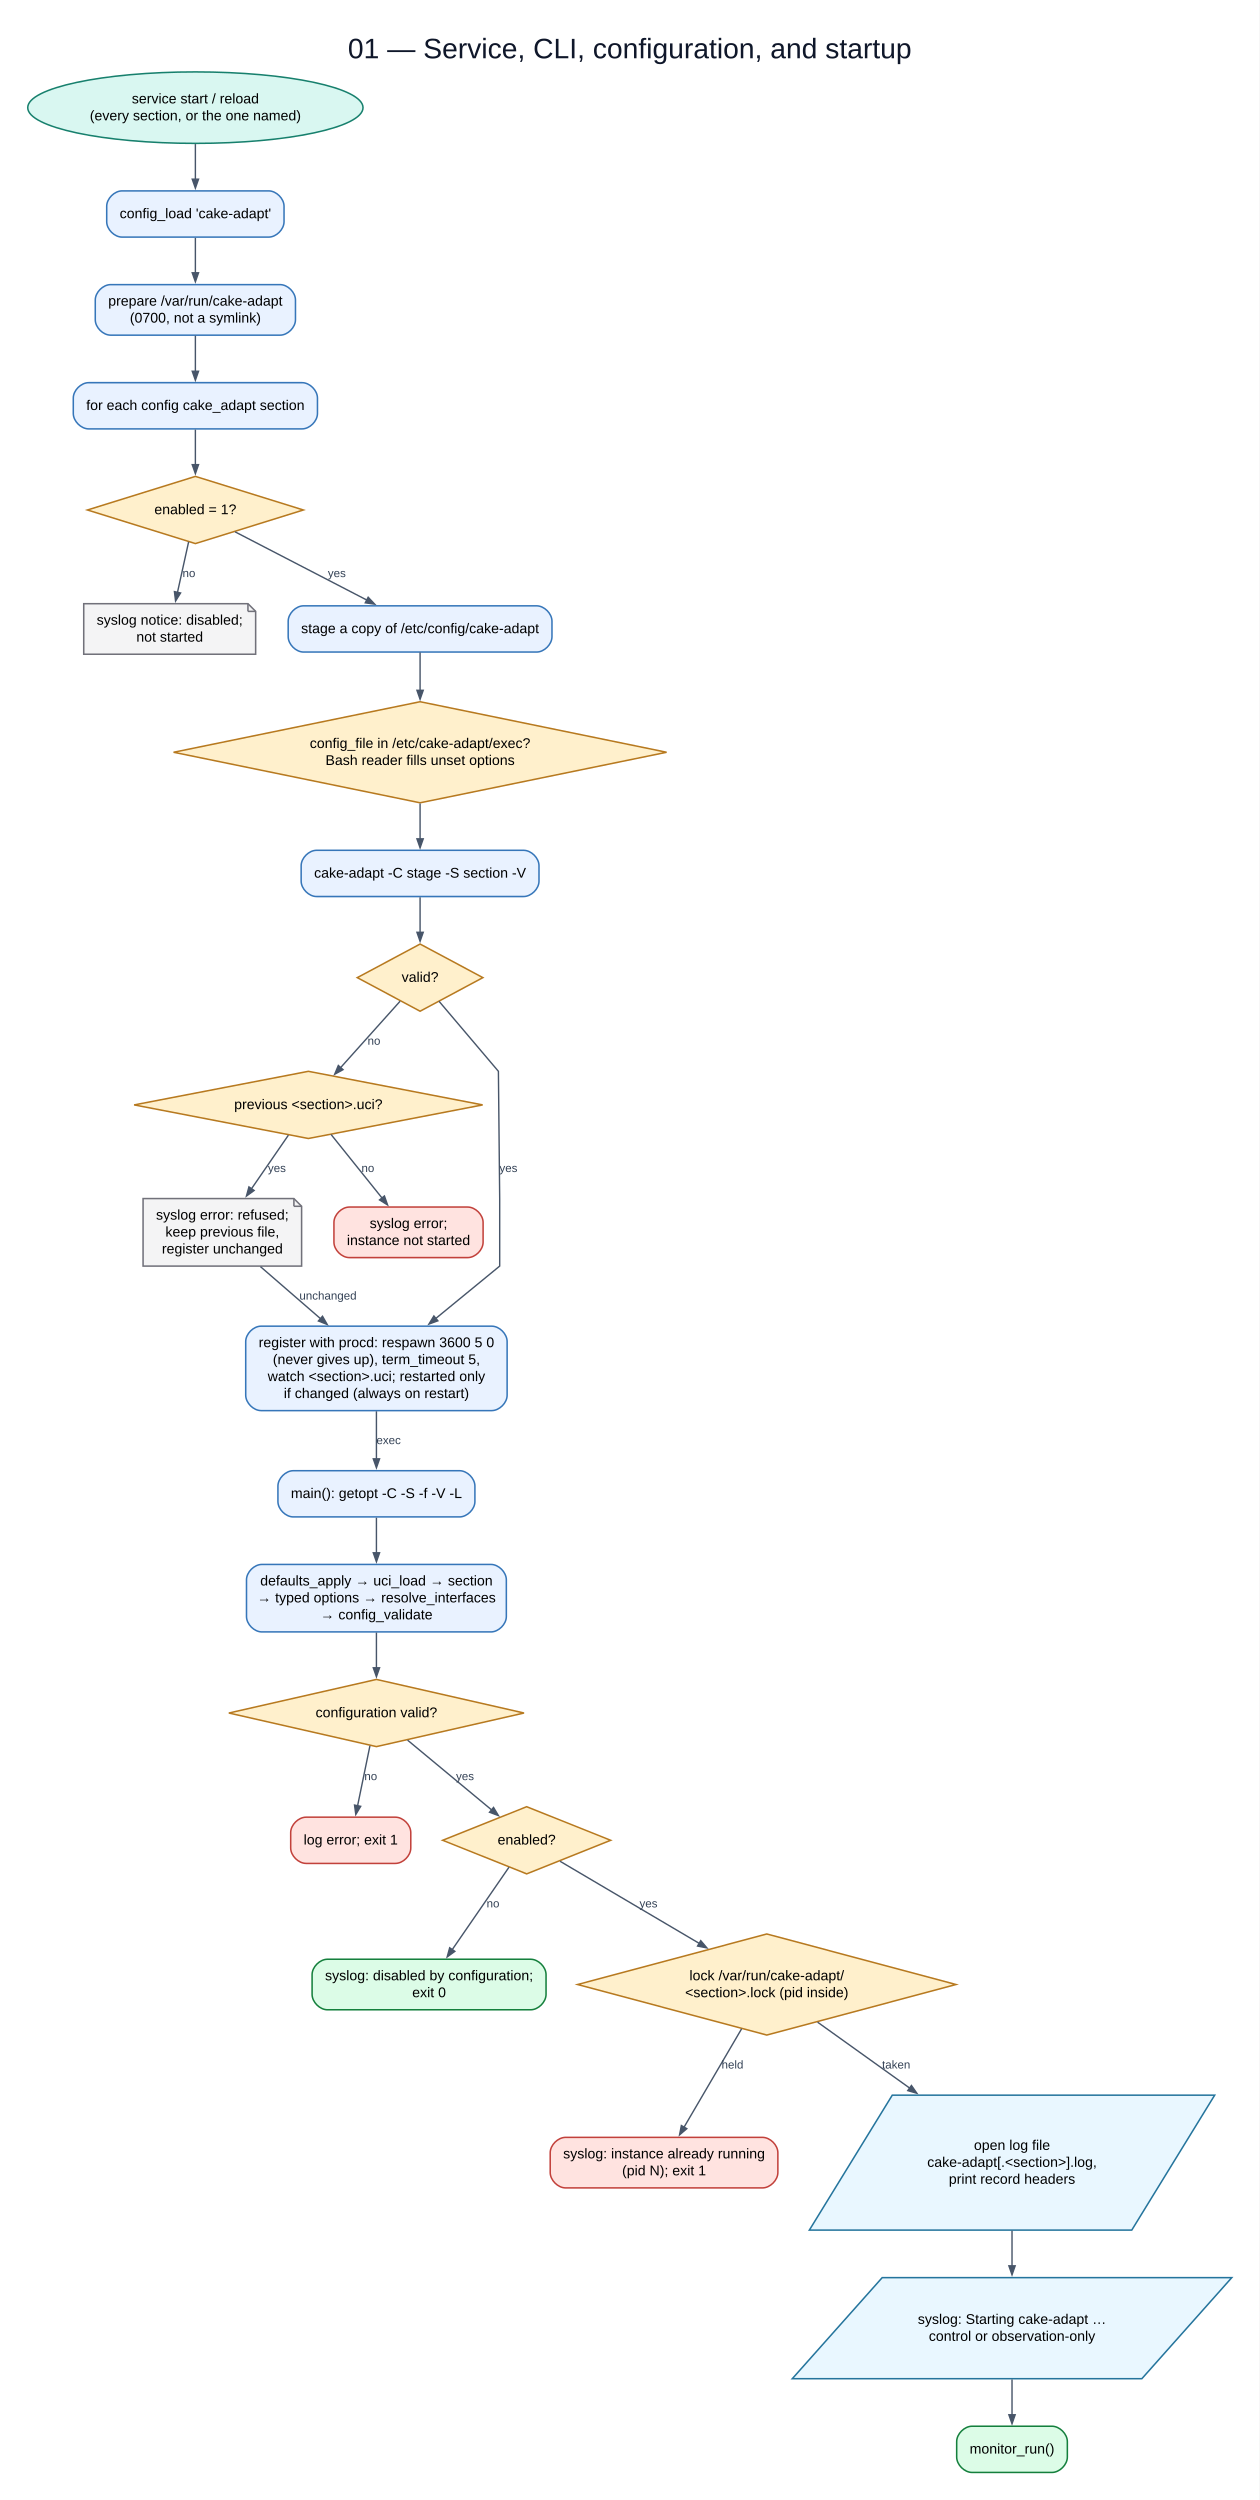
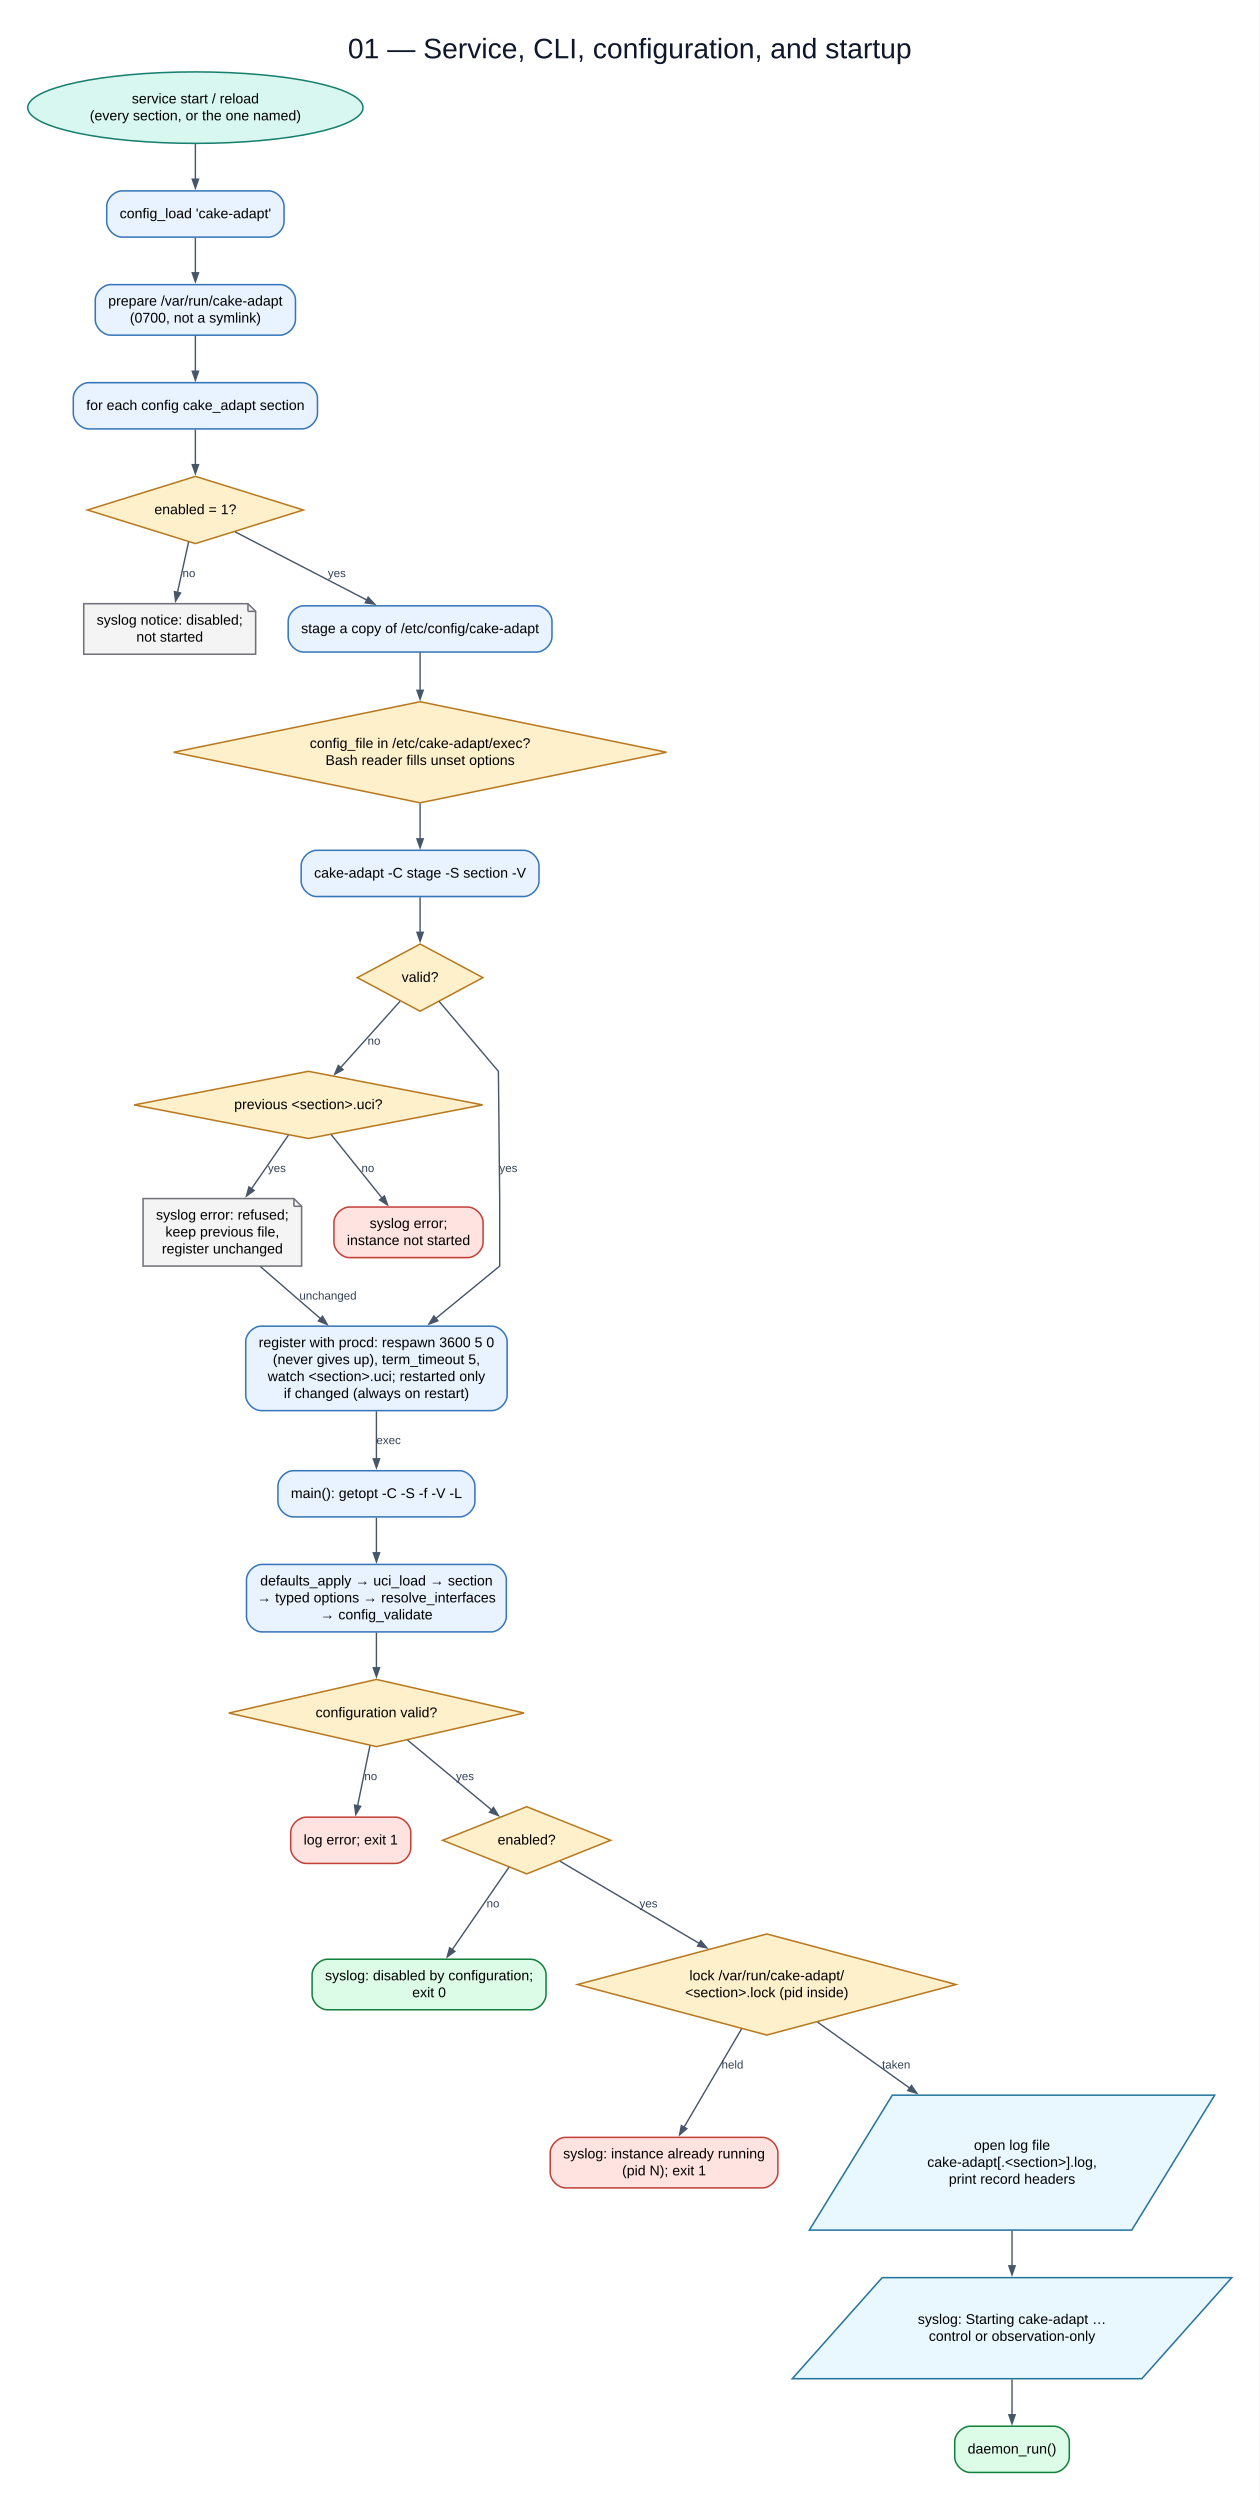
<svg xmlns="http://www.w3.org/2000/svg" width="981pt" height="1947pt" viewBox="0.00 0.00 981.00 1947.00">
  <g id="graph0" class="graph" transform="scale(1 1) rotate(0) translate(21.6 1925.54)">
    <polygon fill="white" stroke="none" points="-21.6,21.6 -21.6,-1925.54 959.29,-1925.54 959.29,21.6 -21.6,21.6" />
    <text xml:space="preserve" text-anchor="middle" x="468.84" y="-1880.14" font-family="Arial" font-size="22.00" fill="#0f172a">01 — Service, CLI, configuration, and startup</text>
    <g id="node1" class="node">
      <ellipse fill="#d9f7f1" stroke="#17806d" stroke-width="1.2" cx="130.56" cy="-1841.71" rx="130.56" ry="27.83" />
      <text xml:space="preserve" text-anchor="middle" x="130.56" y="-1845.01" font-family="Arial" font-size="11.00">service start / reload</text>
      <text xml:space="preserve" text-anchor="middle" x="130.56" y="-1831.81" font-family="Arial" font-size="11.00">(every section, or the one named)</text>
    </g>
    <g id="node2" class="node">
      <path fill="#e9f2ff" stroke="#3676b9" stroke-width="1.2" d="M187.61,-1776.88C187.61,-1776.88 73.5,-1776.88 73.5,-1776.88 67.5,-1776.88 61.5,-1770.88 61.5,-1764.88 61.5,-1764.88 61.5,-1752.88 61.5,-1752.88 61.5,-1746.88 67.5,-1740.88 73.5,-1740.88 73.5,-1740.88 187.61,-1740.88 187.61,-1740.88 193.61,-1740.88 199.61,-1746.88 199.61,-1752.88 199.61,-1752.88 199.61,-1764.88 199.61,-1764.88 199.61,-1770.88 193.61,-1776.88 187.61,-1776.88" />
      <text xml:space="preserve" text-anchor="middle" x="130.56" y="-1755.58" font-family="Arial" font-size="11.00">config_load 'cake-adapt'</text>
    </g>
    <g id="edge1" class="edge">
      <path fill="none" stroke="#475569" stroke-width="1.1" d="M130.56,-1813.35C130.56,-1804.51 130.56,-1794.74 130.56,-1785.99" />
      <polygon fill="#475569" stroke="#475569" stroke-width="1.1" points="133.01,-1786 130.56,-1779 128.11,-1786 133.01,-1786" />
    </g>
    <g id="node3" class="node">
      <path fill="#e9f2ff" stroke="#3676b9" stroke-width="1.2" d="M196.51,-1703.88C196.51,-1703.88 64.6,-1703.88 64.6,-1703.88 58.6,-1703.88 52.6,-1697.88 52.6,-1691.88 52.6,-1691.88 52.6,-1676.52 52.6,-1676.52 52.6,-1670.52 58.6,-1664.52 64.6,-1664.52 64.6,-1664.52 196.51,-1664.52 196.51,-1664.52 202.51,-1664.52 208.51,-1670.52 208.51,-1676.52 208.51,-1676.52 208.51,-1691.88 208.51,-1691.88 208.51,-1697.88 202.51,-1703.88 196.51,-1703.88" />
      <text xml:space="preserve" text-anchor="middle" x="130.56" y="-1687.5" font-family="Arial" font-size="11.00">prepare /var/run/cake-adapt</text>
      <text xml:space="preserve" text-anchor="middle" x="130.56" y="-1674.3" font-family="Arial" font-size="11.00">(0700, not a symlink)</text>
    </g>
    <g id="edge2" class="edge">
      <path fill="none" stroke="#475569" stroke-width="1.1" d="M130.56,-1740.29C130.56,-1732.07 130.56,-1722.1 130.56,-1712.91" />
      <polygon fill="#475569" stroke="#475569" stroke-width="1.1" points="133.01,-1713.08 130.56,-1706.08 128.11,-1713.08 133.01,-1713.08" />
    </g>
    <g id="node4" class="node">
      <path fill="#e9f2ff" stroke="#3676b9" stroke-width="1.2" d="M213.64,-1627.52C213.64,-1627.52 47.48,-1627.52 47.48,-1627.52 41.48,-1627.52 35.48,-1621.52 35.48,-1615.52 35.48,-1615.52 35.48,-1603.52 35.48,-1603.52 35.48,-1597.52 41.48,-1591.52 47.48,-1591.52 47.48,-1591.52 213.64,-1591.52 213.64,-1591.52 219.64,-1591.52 225.64,-1597.52 225.64,-1603.52 225.64,-1603.52 225.64,-1615.52 225.64,-1615.52 225.64,-1621.52 219.64,-1627.52 213.64,-1627.52" />
      <text xml:space="preserve" text-anchor="middle" x="130.56" y="-1606.22" font-family="Arial" font-size="11.00">for each config cake_adapt section</text>
    </g>
    <g id="edge3" class="edge">
      <path fill="none" stroke="#475569" stroke-width="1.1" d="M130.56,-1664.1C130.56,-1655.56 130.56,-1645.37 130.56,-1636.17" />
      <polygon fill="#475569" stroke="#475569" stroke-width="1.1" points="133.01,-1636.41 130.56,-1629.41 128.11,-1636.41 133.01,-1636.41" />
    </g>
    <g id="node5" class="node">
      <polygon fill="#fff0cc" stroke="#b7791f" stroke-width="1.2" points="130.56,-1554.52 46.47,-1528.36 130.56,-1502.2 214.64,-1528.36 130.56,-1554.52" />
      <text xml:space="preserve" text-anchor="middle" x="130.56" y="-1525.06" font-family="Arial" font-size="11.00">enabled = 1?</text>
    </g>
    <g id="edge4" class="edge">
      <path fill="none" stroke="#475569" stroke-width="1.1" d="M130.56,-1590.95C130.56,-1582.86 130.56,-1572.97 130.56,-1563.5" />
      <polygon fill="#475569" stroke="#475569" stroke-width="1.1" points="133.01,-1563.66 130.56,-1556.66 128.11,-1563.66 133.01,-1563.66" />
    </g>
    <g id="node6" class="node">
      <polygon fill="#f4f4f5" stroke="#71717a" stroke-width="1.2" points="171.5,-1455.4 43.61,-1455.4 43.61,-1416.04 177.5,-1416.04 177.5,-1449.4 171.5,-1455.4" />
      <polyline fill="none" stroke="#71717a" stroke-width="1.2" points="171.5,-1455.4 171.5,-1449.4" />
      <polyline fill="none" stroke="#71717a" stroke-width="1.2" points="177.5,-1449.4 171.5,-1449.4" />
      <text xml:space="preserve" text-anchor="middle" x="110.56" y="-1439.02" font-family="Arial" font-size="11.00">syslog notice: disabled;</text>
      <text xml:space="preserve" text-anchor="middle" x="110.56" y="-1425.82" font-family="Arial" font-size="11.00">not started</text>
    </g>
    <g id="edge5" class="edge">
      <path fill="none" stroke="#475569" stroke-width="1.1" d="M125.3,-1503.55C122.63,-1491.44 119.37,-1476.68 116.6,-1464.1" />
      <polygon fill="#475569" stroke="#475569" stroke-width="1.1" points="119.03,-1463.74 115.13,-1457.44 114.24,-1464.8 119.03,-1463.74" />
      <text xml:space="preserve" text-anchor="middle" x="125.56" y="-1476.1" font-family="Arial" font-size="9.00" fill="#334155">no</text>
    </g>
    <g id="node7" class="node">
      <path fill="#e9f2ff" stroke="#3676b9" stroke-width="1.2" d="M396.28,-1453.72C396.28,-1453.72 214.84,-1453.72 214.84,-1453.72 208.84,-1453.72 202.84,-1447.72 202.84,-1441.72 202.84,-1441.72 202.84,-1429.72 202.84,-1429.72 202.84,-1423.72 208.84,-1417.72 214.84,-1417.72 214.84,-1417.72 396.28,-1417.72 396.28,-1417.72 402.28,-1417.72 408.28,-1423.72 408.28,-1429.72 408.28,-1429.72 408.28,-1441.72 408.28,-1441.72 408.28,-1447.72 402.28,-1453.72 396.28,-1453.72" />
      <text xml:space="preserve" text-anchor="middle" x="305.56" y="-1432.42" font-family="Arial" font-size="11.00">stage a copy of /etc/config/cake-adapt</text>
    </g>
    <g id="edge6" class="edge">
      <path fill="none" stroke="#475569" stroke-width="1.1" d="M161.44,-1511.36C190.05,-1496.54 232.83,-1474.39 264.34,-1458.07" />
      <polygon fill="#475569" stroke="#475569" stroke-width="1.1" points="265.13,-1460.42 270.22,-1455.02 262.87,-1456.07 265.13,-1460.42" />
      <text xml:space="preserve" text-anchor="middle" x="240.73" y="-1476.1" font-family="Arial" font-size="9.00" fill="#334155">yes</text>
    </g>
    <g id="node8" class="node">
      <polygon fill="#fff0cc" stroke="#b7791f" stroke-width="1.2" points="305.56,-1379.04 113.57,-1339.68 305.56,-1300.32 497.54,-1339.68 305.56,-1379.04" />
      <text xml:space="preserve" text-anchor="middle" x="305.56" y="-1342.98" font-family="Arial" font-size="11.00">config_file in /etc/cake-adapt/exec?</text>
      <text xml:space="preserve" text-anchor="middle" x="305.56" y="-1329.78" font-family="Arial" font-size="11.00">Bash reader fills unset options</text>
    </g>
    <g id="edge7" class="edge">
      <path fill="none" stroke="#475569" stroke-width="1.1" d="M305.56,-1417.47C305.56,-1409.02 305.56,-1398.39 305.56,-1387.75" />
      <polygon fill="#475569" stroke="#475569" stroke-width="1.1" points="308.01,-1387.93 305.56,-1380.93 303.11,-1387.93 308.01,-1387.93" />
    </g>
    <g id="node9" class="node">
      <path fill="#e9f2ff" stroke="#3676b9" stroke-width="1.2" d="M386.17,-1263.32C386.17,-1263.32 224.94,-1263.32 224.94,-1263.32 218.94,-1263.32 212.94,-1257.32 212.94,-1251.32 212.94,-1251.32 212.94,-1239.32 212.94,-1239.32 212.94,-1233.32 218.94,-1227.32 224.94,-1227.32 224.94,-1227.32 386.17,-1227.32 386.17,-1227.32 392.17,-1227.32 398.17,-1233.32 398.17,-1239.32 398.17,-1239.32 398.17,-1251.32 398.17,-1251.32 398.17,-1257.32 392.17,-1263.32 386.17,-1263.32" />
      <text xml:space="preserve" text-anchor="middle" x="305.56" y="-1242.02" font-family="Arial" font-size="11.00">cake-adapt -C stage -S section -V</text>
    </g>
    <g id="edge8" class="edge">
      <path fill="none" stroke="#475569" stroke-width="1.1" d="M305.56,-1299.78C305.56,-1290.41 305.56,-1280.64 305.56,-1272.04" />
      <polygon fill="#475569" stroke="#475569" stroke-width="1.1" points="308.01,-1272.25 305.56,-1265.25 303.11,-1272.25 308.01,-1272.25" />
    </g>
    <g id="node10" class="node">
      <polygon fill="#fff0cc" stroke="#b7791f" stroke-width="1.2" points="305.56,-1190.32 256.65,-1164.16 305.56,-1138 354.46,-1164.16 305.56,-1190.32" />
      <text xml:space="preserve" text-anchor="middle" x="305.56" y="-1160.86" font-family="Arial" font-size="11.00">valid?</text>
    </g>
    <g id="edge9" class="edge">
      <path fill="none" stroke="#475569" stroke-width="1.1" d="M305.56,-1226.75C305.56,-1218.66 305.56,-1208.77 305.56,-1199.3" />
      <polygon fill="#475569" stroke="#475569" stroke-width="1.1" points="308.01,-1199.46 305.56,-1192.46 303.11,-1199.46 308.01,-1199.46" />
    </g>
    <g id="node11" class="node">
      <polygon fill="#fff0cc" stroke="#b7791f" stroke-width="1.2" points="218.56,-1091.2 82.83,-1065.04 218.56,-1038.88 354.29,-1065.04 218.56,-1091.2" />
      <text xml:space="preserve" text-anchor="middle" x="218.56" y="-1061.74" font-family="Arial" font-size="11.00">previous &lt;section&gt;.uci?</text>
    </g>
    <g id="edge10" class="edge">
      <path fill="none" stroke="#475569" stroke-width="1.1" d="M290,-1145.8C277.14,-1131.44 258.64,-1110.78 243.68,-1094.09" />
      <polygon fill="#475569" stroke="#475569" stroke-width="1.1" points="245.54,-1092.49 239.04,-1088.91 241.89,-1095.76 245.54,-1092.49" />
      <text xml:space="preserve" text-anchor="middle" x="269.67" y="-1111.9" font-family="Arial" font-size="9.00" fill="#334155">no</text>
    </g>
    <g id="node14" class="node">
      <path fill="#e9f2ff" stroke="#3676b9" stroke-width="1.2" d="M361.35,-892.72C361.35,-892.72 181.76,-892.72 181.76,-892.72 175.76,-892.72 169.76,-886.72 169.76,-880.72 169.76,-880.72 169.76,-838.96 169.76,-838.96 169.76,-832.96 175.76,-826.96 181.76,-826.96 181.76,-826.96 361.35,-826.96 361.35,-826.96 367.35,-826.96 373.35,-832.96 373.35,-838.96 373.35,-838.96 373.35,-880.72 373.35,-880.72 373.35,-886.72 367.35,-892.72 361.35,-892.72" />
      <text xml:space="preserve" text-anchor="middle" x="271.56" y="-876.34" font-family="Arial" font-size="11.00">register with procd: respawn 3600 5 0</text>
      <text xml:space="preserve" text-anchor="middle" x="271.56" y="-863.14" font-family="Arial" font-size="11.00">(never gives up), term_timeout 5,</text>
      <text xml:space="preserve" text-anchor="middle" x="271.56" y="-849.94" font-family="Arial" font-size="11.00">watch &lt;section&gt;.uci; restarted only</text>
      <text xml:space="preserve" text-anchor="middle" x="271.56" y="-836.74" font-family="Arial" font-size="11.00">if changed (always on restart)</text>
    </g>
    <g id="edge14" class="edge">
      <path fill="none" stroke="#475569" stroke-width="1.1" d="M320.32,-1145.74C338.38,-1124.44 366.56,-1091.2 366.56,-1091.2 366.56,-1091.2 367.56,-992.08 367.56,-992.08 367.56,-992.08 367.56,-939.52 367.56,-939.52 367.56,-939.52 342.31,-918.83 317.72,-898.67" />
      <polygon fill="#475569" stroke="#475569" stroke-width="1.1" points="319.41,-896.89 312.44,-894.35 316.31,-900.68 319.41,-896.89" />
      <text xml:space="preserve" text-anchor="middle" x="374.37" y="-1012.78" font-family="Arial" font-size="9.00" fill="#334155">yes</text>
    </g>
    <g id="node12" class="node">
      <polygon fill="#f4f4f5" stroke="#71717a" stroke-width="1.2" points="207.29,-992.08 89.82,-992.08 89.82,-939.52 213.29,-939.52 213.29,-986.08 207.29,-992.08" />
      <polyline fill="none" stroke="#71717a" stroke-width="1.2" points="207.29,-992.08 207.29,-986.08" />
      <polyline fill="none" stroke="#71717a" stroke-width="1.2" points="213.29,-986.08 207.29,-986.08" />
      <text xml:space="preserve" text-anchor="middle" x="151.56" y="-975.7" font-family="Arial" font-size="11.00">syslog error: refused;</text>
      <text xml:space="preserve" text-anchor="middle" x="151.56" y="-962.5" font-family="Arial" font-size="11.00">keep previous file,</text>
      <text xml:space="preserve" text-anchor="middle" x="151.56" y="-949.3" font-family="Arial" font-size="11.00">register unchanged</text>
    </g>
    <g id="edge12" class="edge">
      <path fill="none" stroke="#475569" stroke-width="1.1" d="M203.02,-1041.49C194.46,-1029.06 183.68,-1013.42 174.2,-999.66" />
      <polygon fill="#475569" stroke="#475569" stroke-width="1.1" points="176.31,-998.41 170.32,-994.04 172.28,-1001.19 176.31,-998.41" />
      <text xml:space="preserve" text-anchor="middle" x="194.07" y="-1012.78" font-family="Arial" font-size="9.00" fill="#334155">yes</text>
    </g>
    <g id="node13" class="node">
      <path fill="#ffe3e0" stroke="#c2413b" stroke-width="1.2" d="M342.64,-985.48C342.64,-985.48 250.47,-985.48 250.47,-985.48 244.47,-985.48 238.47,-979.48 238.47,-973.48 238.47,-973.48 238.47,-958.12 238.47,-958.12 238.47,-952.12 244.47,-946.12 250.47,-946.12 250.47,-946.12 342.64,-946.12 342.64,-946.12 348.64,-946.12 354.64,-952.12 354.64,-958.12 354.64,-958.12 354.64,-973.48 354.64,-973.48 354.64,-979.48 348.64,-985.48 342.64,-985.48" />
      <text xml:space="preserve" text-anchor="middle" x="296.56" y="-969.1" font-family="Arial" font-size="11.00">syslog error;</text>
      <text xml:space="preserve" text-anchor="middle" x="296.56" y="-955.9" font-family="Arial" font-size="11.00">instance not started</text>
    </g>
    <g id="edge11" class="edge">
      <path fill="none" stroke="#475569" stroke-width="1.1" d="M236.26,-1041.97C248.13,-1027.17 263.81,-1007.62 276.21,-992.17" />
      <polygon fill="#475569" stroke="#475569" stroke-width="1.1" points="277.78,-994.12 280.25,-987.12 273.96,-991.05 277.78,-994.12" />
      <text xml:space="preserve" text-anchor="middle" x="264.9" y="-1012.78" font-family="Arial" font-size="9.00" fill="#334155">no</text>
    </g>
    <g id="edge13" class="edge">
      <path fill="none" stroke="#475569" stroke-width="1.1" d="M181.22,-939.1C195.31,-926.9 212.43,-912.07 227.96,-898.61" />
      <polygon fill="#475569" stroke="#475569" stroke-width="1.1" points="229.56,-900.47 233.24,-894.03 226.35,-896.76 229.56,-900.47" />
      <text xml:space="preserve" text-anchor="middle" x="233.83" y="-913.42" font-family="Arial" font-size="9.00" fill="#334155">unchanged</text>
    </g>
    <g id="node15" class="node">
      <path fill="#e9f2ff" stroke="#3676b9" stroke-width="1.2" d="M336.26,-780.16C336.26,-780.16 206.85,-780.16 206.85,-780.16 200.85,-780.16 194.85,-774.16 194.85,-768.16 194.85,-768.16 194.85,-756.16 194.85,-756.16 194.85,-750.16 200.85,-744.16 206.85,-744.16 206.85,-744.16 336.26,-744.16 336.26,-744.16 342.26,-744.16 348.26,-750.16 348.26,-756.16 348.26,-756.16 348.26,-768.16 348.26,-768.16 348.26,-774.16 342.26,-780.16 336.26,-780.16" />
      <text xml:space="preserve" text-anchor="middle" x="271.56" y="-758.86" font-family="Arial" font-size="11.00">main(): getopt -C -S -f -V -L</text>
    </g>
    <g id="edge15" class="edge">
      <path fill="none" stroke="#475569" stroke-width="1.1" d="M271.56,-826.45C271.56,-814.38 271.56,-800.85 271.56,-789.41" />
      <polygon fill="#475569" stroke="#475569" stroke-width="1.1" points="274.01,-789.41 271.56,-782.41 269.11,-789.41 274.01,-789.41" />
      <text xml:space="preserve" text-anchor="middle" x="281.06" y="-800.86" font-family="Arial" font-size="9.00" fill="#334155">exec</text>
    </g>
    <g id="node16" class="node">
      <path fill="#e9f2ff" stroke="#3676b9" stroke-width="1.2" d="M360.74,-707.16C360.74,-707.16 182.37,-707.16 182.37,-707.16 176.37,-707.16 170.37,-701.16 170.37,-695.16 170.37,-695.16 170.37,-666.6 170.37,-666.6 170.37,-660.6 176.37,-654.6 182.37,-654.6 182.37,-654.6 360.74,-654.6 360.74,-654.6 366.74,-654.6 372.74,-660.6 372.74,-666.6 372.74,-666.6 372.74,-695.16 372.74,-695.16 372.74,-701.16 366.74,-707.16 360.74,-707.16" />
      <text xml:space="preserve" text-anchor="middle" x="271.56" y="-690.78" font-family="Arial" font-size="11.00">defaults_apply → uci_load → section</text>
      <text xml:space="preserve" text-anchor="middle" x="271.56" y="-677.58" font-family="Arial" font-size="11.00">→ typed options → resolve_interfaces</text>
      <text xml:space="preserve" text-anchor="middle" x="271.56" y="-664.38" font-family="Arial" font-size="11.00">→ config_validate</text>
    </g>
    <g id="edge16" class="edge">
      <path fill="none" stroke="#475569" stroke-width="1.1" d="M271.56,-743.57C271.56,-735.46 271.56,-725.56 271.56,-716.08" />
      <polygon fill="#475569" stroke="#475569" stroke-width="1.1" points="274.01,-716.22 271.56,-709.22 269.11,-716.22 274.01,-716.22" />
    </g>
    <g id="node17" class="node">
      <polygon fill="#fff0cc" stroke="#b7791f" stroke-width="1.2" points="271.56,-617.6 156.61,-591.44 271.56,-565.28 386.5,-591.44 271.56,-617.6" />
      <text xml:space="preserve" text-anchor="middle" x="271.56" y="-588.14" font-family="Arial" font-size="11.00">configuration valid?</text>
    </g>
    <g id="edge17" class="edge">
      <path fill="none" stroke="#475569" stroke-width="1.1" d="M271.56,-654.12C271.56,-645.49 271.56,-635.73 271.56,-626.57" />
      <polygon fill="#475569" stroke="#475569" stroke-width="1.1" points="274.01,-626.68 271.56,-619.68 269.11,-626.68 274.01,-626.68" />
    </g>
    <g id="node18" class="node">
      <path fill="#ffe3e0" stroke="#c2413b" stroke-width="1.2" d="M286.32,-510.32C286.32,-510.32 216.79,-510.32 216.79,-510.32 210.79,-510.32 204.79,-504.32 204.79,-498.32 204.79,-498.32 204.79,-486.32 204.79,-486.32 204.79,-480.32 210.79,-474.32 216.79,-474.32 216.79,-474.32 286.32,-474.32 286.32,-474.32 292.32,-474.32 298.32,-480.32 298.32,-486.32 298.32,-486.32 298.32,-498.32 298.32,-498.32 298.32,-504.32 292.32,-510.32 286.32,-510.32" />
      <text xml:space="preserve" text-anchor="middle" x="251.56" y="-489.02" font-family="Arial" font-size="11.00">log error; exit 1</text>
    </g>
    <g id="edge18" class="edge">
      <path fill="none" stroke="#475569" stroke-width="1.1" d="M266.51,-565.93C263.55,-551.56 259.81,-533.42 256.82,-518.87" />
      <polygon fill="#475569" stroke="#475569" stroke-width="1.1" points="259.3,-518.77 255.49,-512.4 254.5,-519.76 259.3,-518.77" />
      <text xml:space="preserve" text-anchor="middle" x="267.16" y="-539.18" font-family="Arial" font-size="9.00" fill="#334155">no</text>
    </g>
    <g id="node19" class="node">
      <polygon fill="#fff0cc" stroke="#b7791f" stroke-width="1.2" points="388.56,-518.48 323.13,-492.32 388.56,-466.16 453.98,-492.32 388.56,-518.48" />
      <text xml:space="preserve" text-anchor="middle" x="388.56" y="-489.02" font-family="Arial" font-size="11.00">enabled?</text>
    </g>
    <g id="edge19" class="edge">
      <path fill="none" stroke="#475569" stroke-width="1.1" d="M295.8,-570.32C314.92,-554.44 341.59,-532.31 361.42,-515.85" />
      <polygon fill="#475569" stroke="#475569" stroke-width="1.1" points="362.76,-517.92 366.58,-511.56 359.63,-514.15 362.76,-517.92" />
      <text xml:space="preserve" text-anchor="middle" x="340.57" y="-539.18" font-family="Arial" font-size="9.00" fill="#334155">yes</text>
    </g>
    <g id="node20" class="node">
      <path fill="#dcfce7" stroke="#15803d" stroke-width="1.2" d="M391.66,-399.68C391.66,-399.68 233.46,-399.68 233.46,-399.68 227.46,-399.68 221.46,-393.68 221.46,-387.68 221.46,-387.68 221.46,-372.32 221.46,-372.32 221.46,-366.32 227.46,-360.32 233.46,-360.32 233.46,-360.32 391.66,-360.32 391.66,-360.32 397.66,-360.32 403.66,-366.32 403.66,-372.32 403.66,-372.32 403.66,-387.68 403.66,-387.68 403.66,-393.68 397.66,-399.68 391.66,-399.68" />
      <text xml:space="preserve" text-anchor="middle" x="312.56" y="-383.3" font-family="Arial" font-size="11.00">syslog: disabled by configuration;</text>
      <text xml:space="preserve" text-anchor="middle" x="312.56" y="-370.1" font-family="Arial" font-size="11.00">exit 0</text>
    </g>
    <g id="edge20" class="edge">
      <path fill="none" stroke="#475569" stroke-width="1.1" d="M374.79,-471.34C362.37,-453.31 344.03,-426.68 330.47,-407" />
      <polygon fill="#475569" stroke="#475569" stroke-width="1.1" points="332.64,-405.84 326.65,-401.46 328.61,-408.62 332.64,-405.84" />
      <text xml:space="preserve" text-anchor="middle" x="362.37" y="-440.06" font-family="Arial" font-size="9.00" fill="#334155">no</text>
    </g>
    <g id="node21" class="node">
      <polygon fill="#fff0cc" stroke="#b7791f" stroke-width="1.2" points="575.56,-419.36 428.22,-380 575.56,-340.64 722.89,-380 575.56,-419.36" />
      <text xml:space="preserve" text-anchor="middle" x="575.56" y="-383.3" font-family="Arial" font-size="11.00">lock /var/run/cake-adapt/</text>
      <text xml:space="preserve" text-anchor="middle" x="575.56" y="-370.1" font-family="Arial" font-size="11.00">&lt;section&gt;.lock (pid inside)</text>
    </g>
    <g id="edge21" class="edge">
      <path fill="none" stroke="#475569" stroke-width="1.1" d="M414.56,-475.98C442.48,-459.51 487.59,-432.89 522.97,-412.02" />
      <polygon fill="#475569" stroke="#475569" stroke-width="1.1" points="524.14,-414.17 528.93,-408.51 521.65,-409.95 524.14,-414.17" />
      <text xml:space="preserve" text-anchor="middle" x="483.45" y="-440.06" font-family="Arial" font-size="9.00" fill="#334155">yes</text>
    </g>
    <g id="node22" class="node">
      <path fill="#ffe3e0" stroke="#c2413b" stroke-width="1.2" d="M572.21,-260.96C572.21,-260.96 418.9,-260.96 418.9,-260.96 412.9,-260.96 406.9,-254.96 406.9,-248.96 406.9,-248.96 406.9,-233.6 406.9,-233.6 406.9,-227.6 412.9,-221.6 418.9,-221.6 418.9,-221.6 572.21,-221.6 572.21,-221.6 578.21,-221.6 584.21,-227.6 584.21,-233.6 584.21,-233.6 584.21,-248.96 584.21,-248.96 584.21,-254.96 578.21,-260.96 572.21,-260.96" />
      <text xml:space="preserve" text-anchor="middle" x="495.56" y="-244.58" font-family="Arial" font-size="11.00">syslog: instance already running</text>
      <text xml:space="preserve" text-anchor="middle" x="495.56" y="-231.38" font-family="Arial" font-size="11.00">(pid N); exit 1</text>
    </g>
    <g id="edge22" class="edge">
      <path fill="none" stroke="#475569" stroke-width="1.1" d="M555.99,-345.55C542.16,-321.94 523.9,-290.71 511.08,-268.81" />
      <polygon fill="#475569" stroke="#475569" stroke-width="1.1" points="513.28,-267.72 507.63,-262.91 509.05,-270.19 513.28,-267.72" />
      <text xml:space="preserve" text-anchor="middle" x="548.85" y="-314.54" font-family="Arial" font-size="9.00" fill="#334155">held</text>
    </g>
    <g id="node23" class="node">
      <polygon fill="#e9f7ff" stroke="#24749c" stroke-width="1.2" points="924.4,-293.84 673.31,-293.84 608.71,-188.72 859.8,-188.72 924.4,-293.84" />
      <text xml:space="preserve" text-anchor="middle" x="766.56" y="-251.18" font-family="Arial" font-size="11.00">open log file</text>
      <text xml:space="preserve" text-anchor="middle" x="766.56" y="-237.98" font-family="Arial" font-size="11.00">cake-adapt[.&lt;section&gt;].log,</text>
      <text xml:space="preserve" text-anchor="middle" x="766.56" y="-224.78" font-family="Arial" font-size="11.00">print record headers</text>
    </g>
    <g id="edge23" class="edge">
      <path fill="none" stroke="#475569" stroke-width="1.1" d="M615.13,-350.67C635.91,-335.8 662.13,-317.03 686.9,-299.3" />
      <polygon fill="#475569" stroke="#475569" stroke-width="1.1" points="688.22,-301.37 692.48,-295.3 685.36,-297.38 688.22,-301.37" />
      <text xml:space="preserve" text-anchor="middle" x="676.34" y="-314.54" font-family="Arial" font-size="9.00" fill="#334155">taken</text>
    </g>
    <g id="node24" class="node">
      <polygon fill="#e9f7ff" stroke="#24749c" stroke-width="1.2" points="937.69,-151.72 665.45,-151.72 595.42,-73 867.66,-73 937.69,-151.72" />
      <text xml:space="preserve" text-anchor="middle" x="766.56" y="-115.66" font-family="Arial" font-size="11.00">syslog: Starting cake-adapt …</text>
      <text xml:space="preserve" text-anchor="middle" x="766.56" y="-102.46" font-family="Arial" font-size="11.00">control or observation-only</text>
    </g>
    <g id="edge24" class="edge">
      <path fill="none" stroke="#475569" stroke-width="1.1" d="M766.56,-188.29C766.56,-179.16 766.56,-169.7 766.56,-160.71" />
      <polygon fill="#475569" stroke="#475569" stroke-width="1.1" points="769.01,-160.91 766.56,-153.91 764.11,-160.91 769.01,-160.91" />
    </g>
    <g id="node25" class="node">
-       <path fill="#dcfce7" stroke="#15803d" stroke-width="1.2" d="M797.65,-36C797.65,-36 735.46,-36 735.46,-36 729.46,-36 723.46,-30 723.46,-24 723.46,-24 723.46,-12 723.46,-12 723.46,-6 729.46,0 735.46,0 735.46,0 797.65,0 797.65,0 803.65,0 809.65,-6 809.65,-12 809.65,-12 809.65,-24 809.65,-24 809.65,-30 803.65,-36 797.65,-36" />
-       <text xml:space="preserve" text-anchor="middle" x="766.56" y="-14.7" font-family="Arial" font-size="11.00">monitor_run()</text>
+       <path fill="#dcfce7" stroke="#15803d" stroke-width="1.2" d="M799.18,-36C799.18,-36 733.93,-36 733.93,-36 727.93,-36 721.93,-30 721.93,-24 721.93,-24 721.93,-12 721.93,-12 721.93,-6 727.93,0 733.93,0 733.93,0 799.18,0 799.18,0 805.18,0 811.18,-6 811.18,-12 811.18,-12 811.18,-24 811.18,-24 811.18,-30 805.18,-36 799.18,-36" />
+       <text xml:space="preserve" text-anchor="middle" x="766.56" y="-14.7" font-family="Arial" font-size="11.00">daemon_run()</text>
    </g>
    <g id="edge25" class="edge">
      <path fill="none" stroke="#475569" stroke-width="1.1" d="M766.56,-72.46C766.56,-63.09 766.56,-53.32 766.56,-44.72" />
      <polygon fill="#475569" stroke="#475569" stroke-width="1.1" points="769.01,-44.93 766.56,-37.93 764.11,-44.93 769.01,-44.93" />
    </g>
  </g>
</svg>
